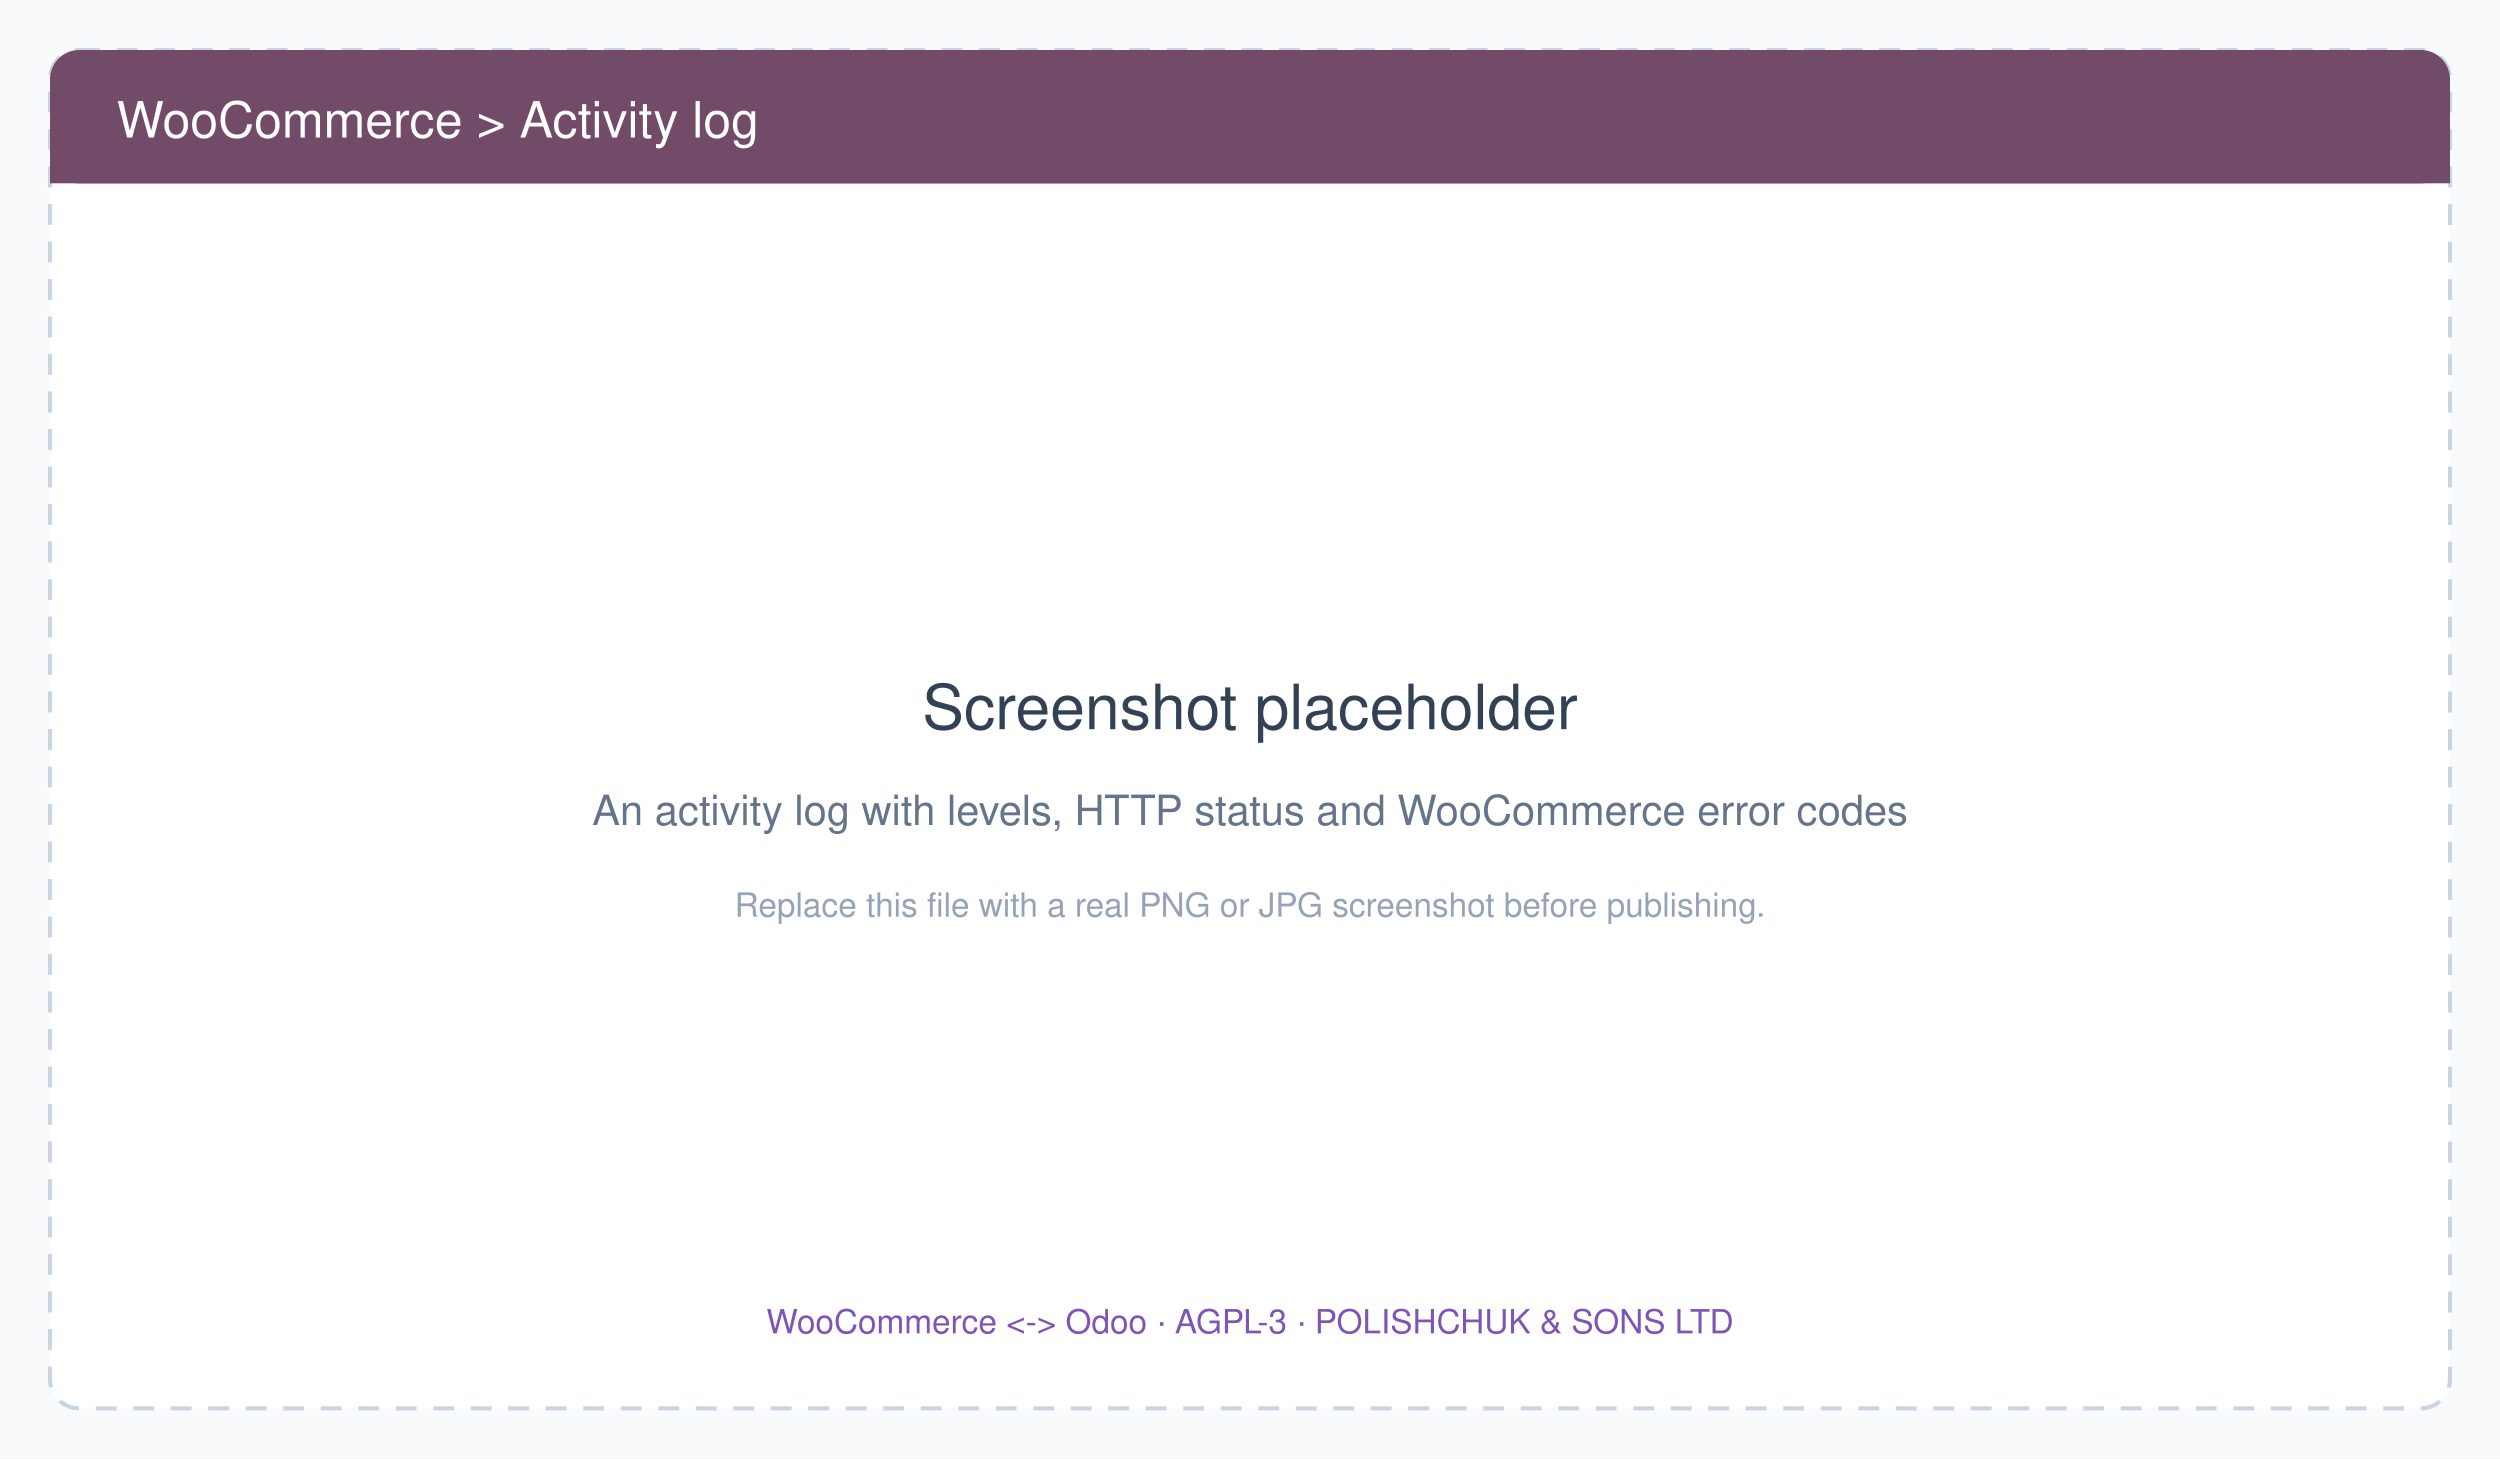
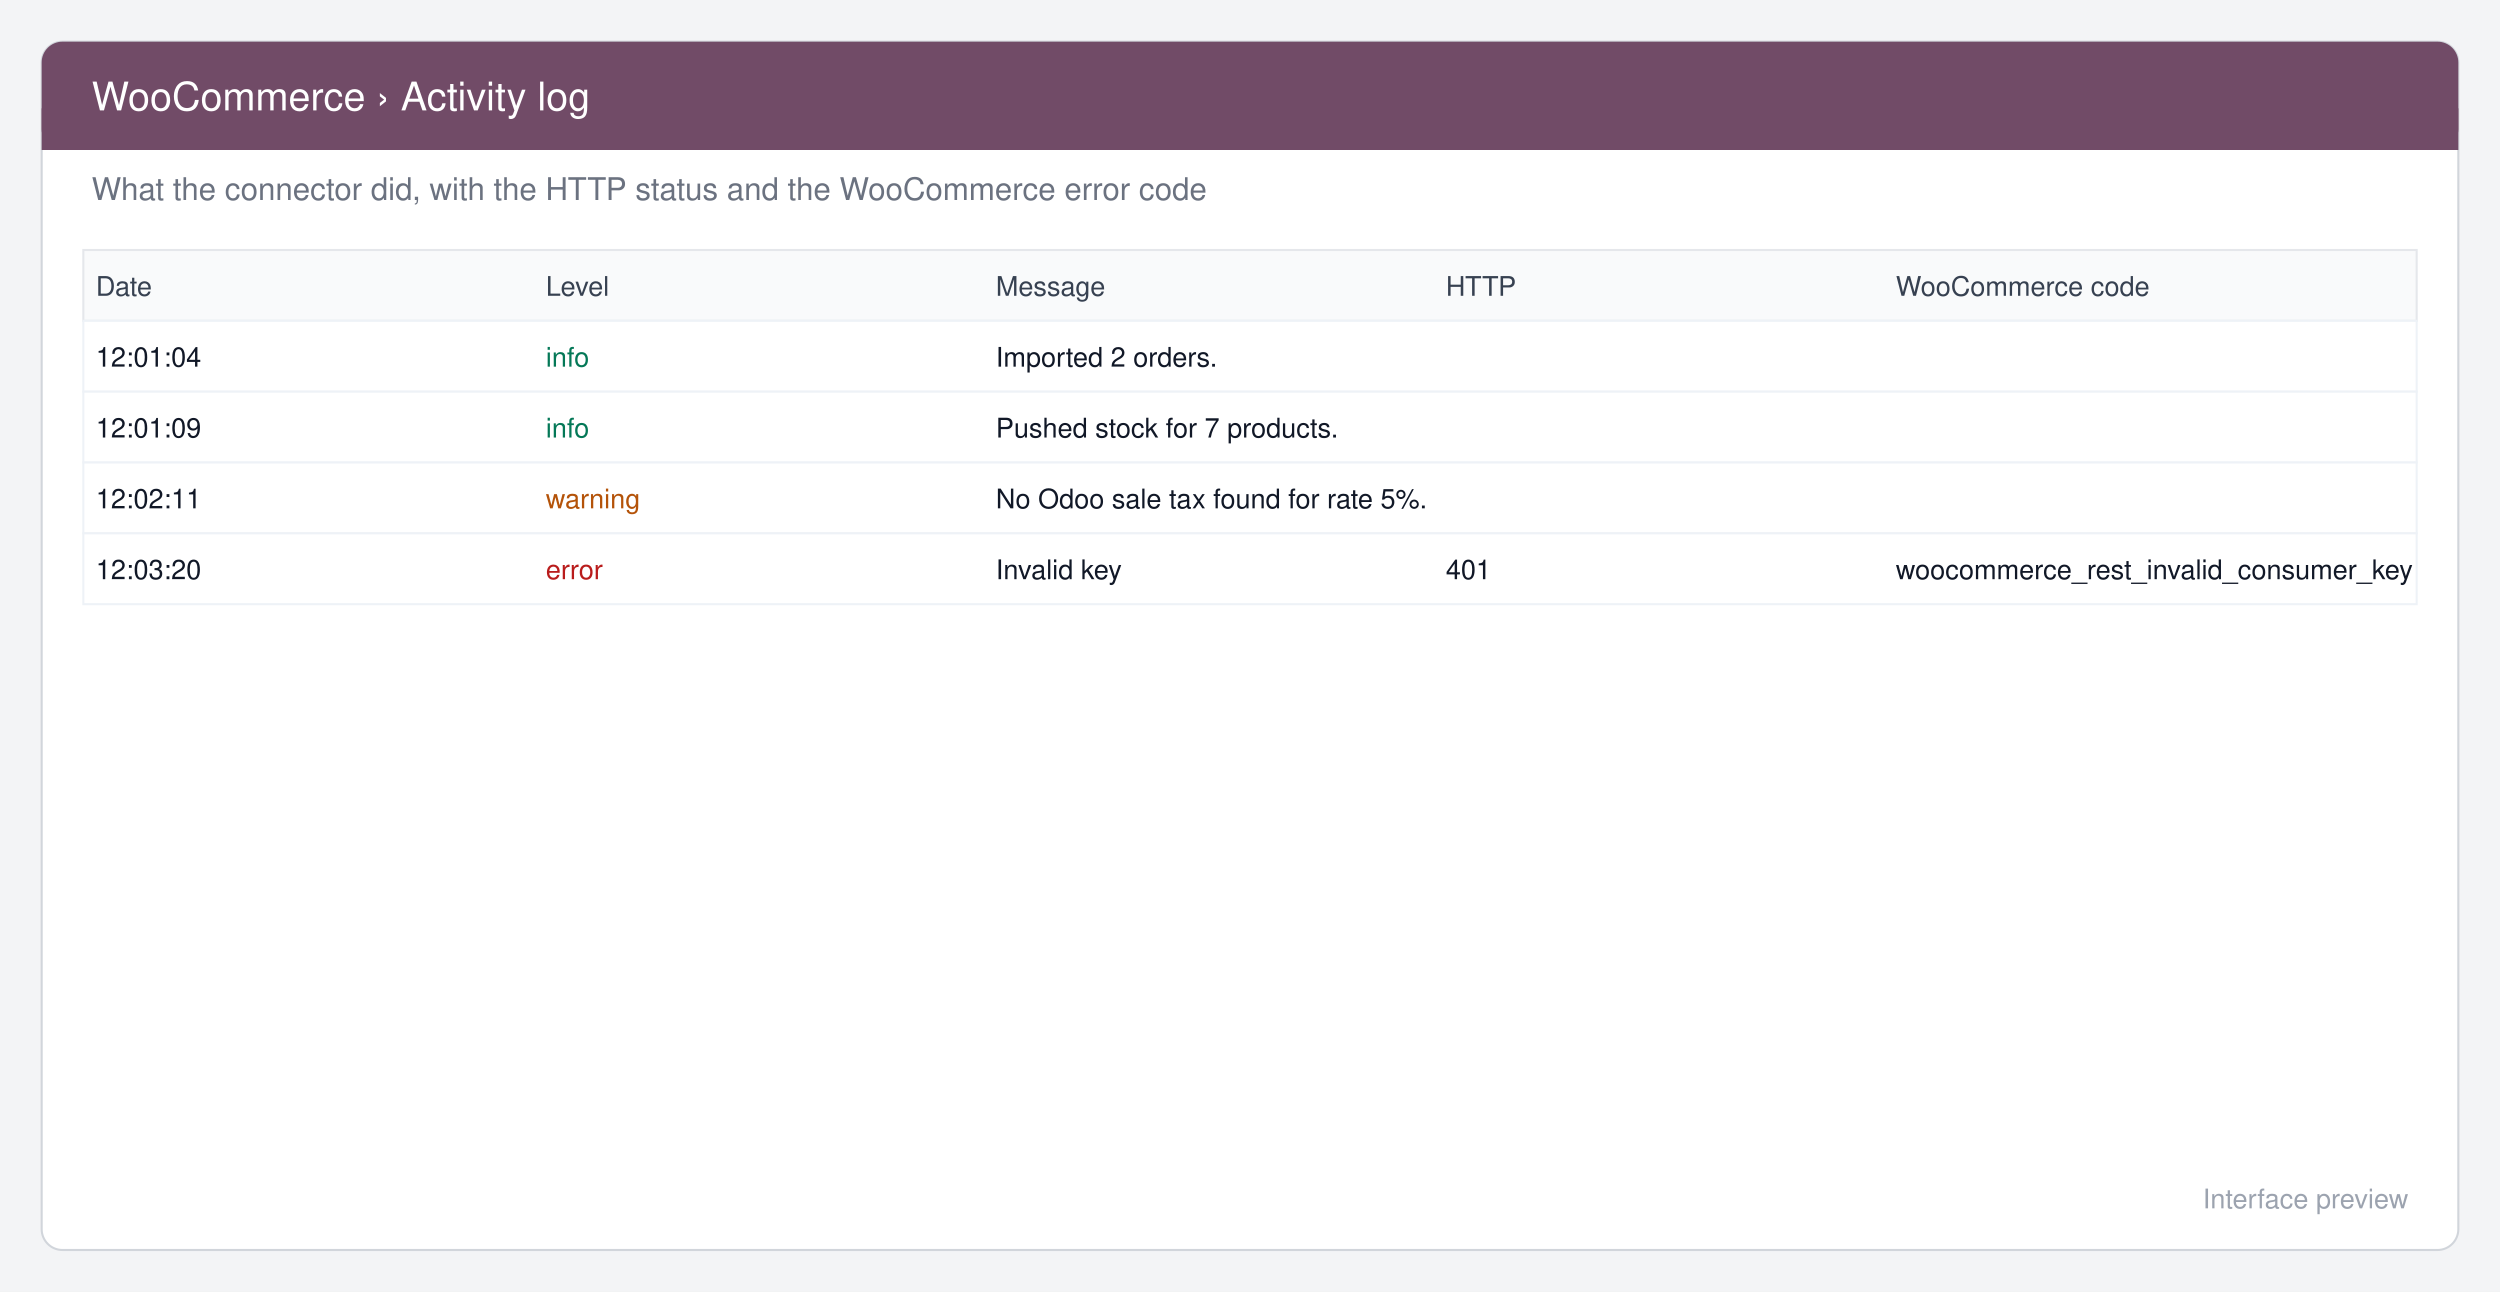
- <svg xmlns="http://www.w3.org/2000/svg" width="1200" height="700" viewBox="0 0 1200 700" role="img" aria-label="WooCommerce &gt; Activity log">
-   <rect width="1200" height="700" fill="#f8fafc" />
-   <rect x="24" y="24" width="1152" height="652" rx="14" fill="#ffffff" stroke="#cbd5e1" stroke-width="2" stroke-dasharray="10 8" />
-   <rect x="24" y="24" width="1152" height="64" rx="14" fill="#714B67" />
-   <rect x="24" y="72" width="1152" height="16" fill="#714B67" />
-   <text x="56" y="66" font-family="Helvetica, Arial, sans-serif" font-size="24" fill="#ffffff">WooCommerce &gt; Activity log</text>
-   <text x="600" y="350" text-anchor="middle" font-family="Helvetica, Arial, sans-serif" font-size="30" fill="#334155">Screenshot placeholder</text>
-   <text x="600" y="396" text-anchor="middle" font-family="Helvetica, Arial, sans-serif" font-size="20" fill="#64748b">An activity log with levels, HTTP status and WooCommerce error codes</text>
-   <text x="600" y="440" text-anchor="middle" font-family="Helvetica, Arial, sans-serif" font-size="16" fill="#94a3b8">Replace this file with a real PNG or JPG screenshot before publishing.</text>
-   <text x="600" y="640" text-anchor="middle" font-family="Helvetica, Arial, sans-serif" font-size="16" fill="#7f54b3">WooCommerce &lt;-&gt; Odoo · AGPL-3 · POLISHCHUK &amp; SONS LTD</text>
+ <svg xmlns="http://www.w3.org/2000/svg" width="1200" height="620" viewBox="0 0 1200 620" role="img" aria-label="WooCommerce › Activity log">
+   <rect width="1200" height="620" fill="#f3f4f6" />
+   <rect x="20" y="20" width="1160" height="580" rx="10" fill="#ffffff" stroke="#d1d5db" />
+   <rect x="20" y="20" width="1160" height="52" rx="10" fill="#714B67" />
+   <rect x="20" y="52" width="1160" height="20" fill="#714B67" />
+   <text x="44" y="53" font-family="Helvetica,Arial,sans-serif" font-size="19" fill="#ffffff">WooCommerce › Activity log</text>
+   <text x="44" y="96" font-family="Helvetica,Arial,sans-serif" font-size="15" fill="#6b7280">What the connector did, with the HTTP status and the WooCommerce error code</text>
+   <rect x="40" y="120" width="1120" height="34" fill="#f9fafb" stroke="#e5e7eb" />
+   <text x="46.0" y="142" font-family="Helvetica,Arial,sans-serif" font-size="13" fill="#374151">Date</text>
+   <text x="262.0" y="142" font-family="Helvetica,Arial,sans-serif" font-size="13" fill="#374151">Level</text>
+   <text x="478.0" y="142" font-family="Helvetica,Arial,sans-serif" font-size="13" fill="#374151">Message</text>
+   <text x="694.0" y="142" font-family="Helvetica,Arial,sans-serif" font-size="13" fill="#374151">HTTP</text>
+   <text x="910.0" y="142" font-family="Helvetica,Arial,sans-serif" font-size="13" fill="#374151">WooCommerce code</text>
+   <rect x="40" y="154" width="1120" height="34" fill="#ffffff" stroke="#eef2f7" />
+   <text x="46.0" y="176" font-family="Helvetica,Arial,sans-serif" font-size="13" fill="#111827">12:01:04</text>
+   <text x="262.0" y="176" font-family="Helvetica,Arial,sans-serif" font-size="13" fill="#047857">info</text>
+   <text x="478.0" y="176" font-family="Helvetica,Arial,sans-serif" font-size="13" fill="#111827">Imported 2 orders.</text>
+   <text x="694.0" y="176" font-family="Helvetica,Arial,sans-serif" font-size="13" fill="#111827" />
+   <text x="910.0" y="176" font-family="Helvetica,Arial,sans-serif" font-size="13" fill="#111827" />
+   <rect x="40" y="188" width="1120" height="34" fill="#ffffff" stroke="#eef2f7" />
+   <text x="46.0" y="210" font-family="Helvetica,Arial,sans-serif" font-size="13" fill="#111827">12:01:09</text>
+   <text x="262.0" y="210" font-family="Helvetica,Arial,sans-serif" font-size="13" fill="#047857">info</text>
+   <text x="478.0" y="210" font-family="Helvetica,Arial,sans-serif" font-size="13" fill="#111827">Pushed stock for 7 products.</text>
+   <text x="694.0" y="210" font-family="Helvetica,Arial,sans-serif" font-size="13" fill="#111827" />
+   <text x="910.0" y="210" font-family="Helvetica,Arial,sans-serif" font-size="13" fill="#111827" />
+   <rect x="40" y="222" width="1120" height="34" fill="#ffffff" stroke="#eef2f7" />
+   <text x="46.0" y="244" font-family="Helvetica,Arial,sans-serif" font-size="13" fill="#111827">12:02:11</text>
+   <text x="262.0" y="244" font-family="Helvetica,Arial,sans-serif" font-size="13" fill="#b45309">warning</text>
+   <text x="478.0" y="244" font-family="Helvetica,Arial,sans-serif" font-size="13" fill="#111827">No Odoo sale tax found for rate 5%.</text>
+   <text x="694.0" y="244" font-family="Helvetica,Arial,sans-serif" font-size="13" fill="#111827" />
+   <text x="910.0" y="244" font-family="Helvetica,Arial,sans-serif" font-size="13" fill="#111827" />
+   <rect x="40" y="256" width="1120" height="34" fill="#ffffff" stroke="#eef2f7" />
+   <text x="46.0" y="278" font-family="Helvetica,Arial,sans-serif" font-size="13" fill="#111827">12:03:20</text>
+   <text x="262.0" y="278" font-family="Helvetica,Arial,sans-serif" font-size="13" fill="#b91c1c">error</text>
+   <text x="478.0" y="278" font-family="Helvetica,Arial,sans-serif" font-size="13" fill="#111827">Invalid key</text>
+   <text x="694.0" y="278" font-family="Helvetica,Arial,sans-serif" font-size="13" fill="#111827">401</text>
+   <text x="910.0" y="278" font-family="Helvetica,Arial,sans-serif" font-size="13" fill="#111827">woocommerce_rest_invalid_consumer_key</text>
+   <text x="1156" y="580" text-anchor="end" font-family="Helvetica,Arial,sans-serif" font-size="13" fill="#9ca3af">Interface preview</text>
</svg>
